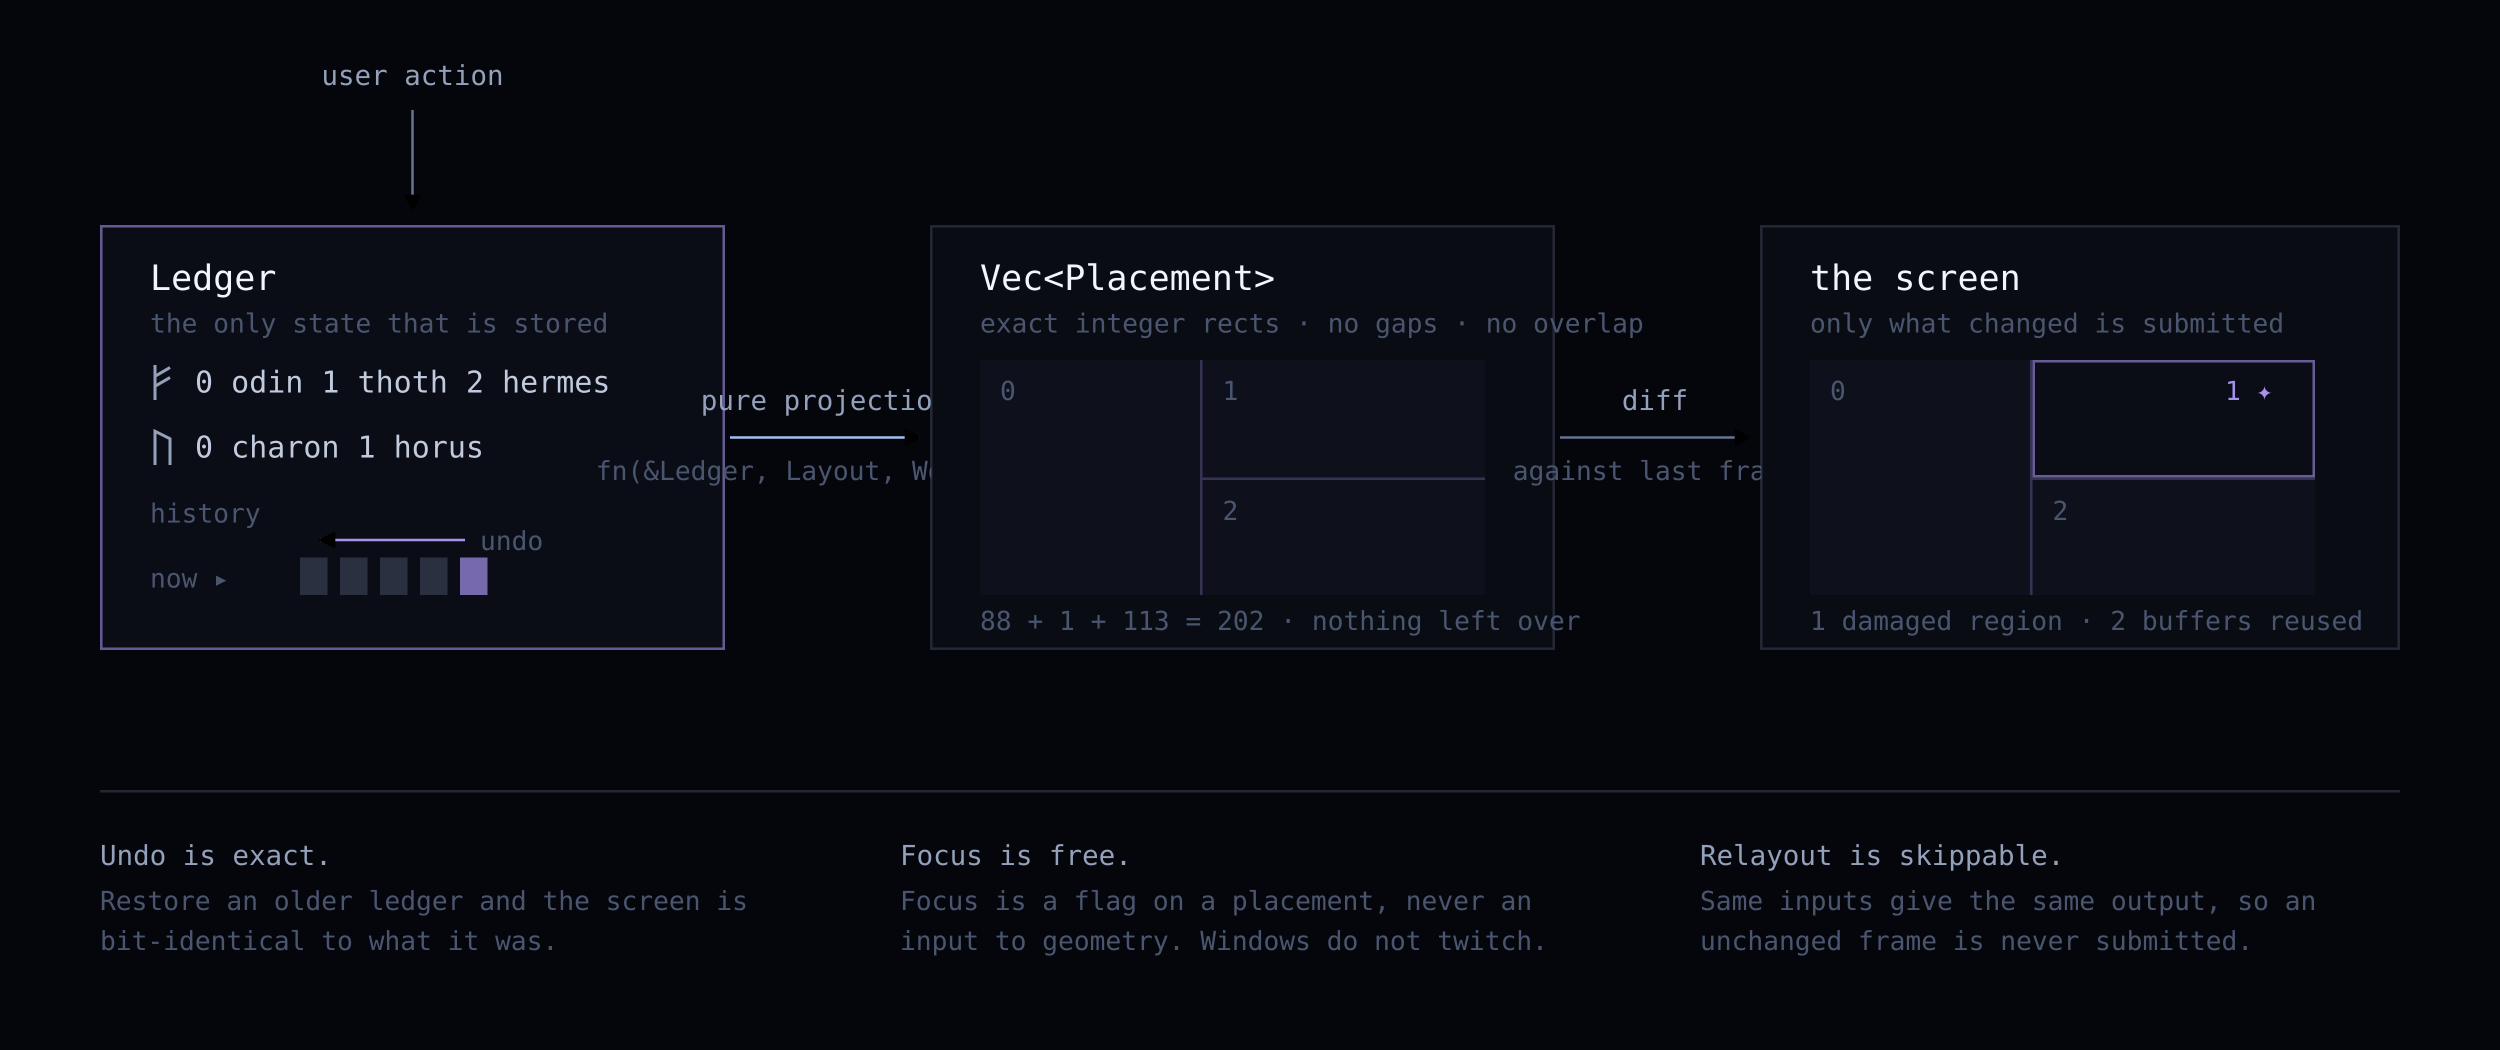
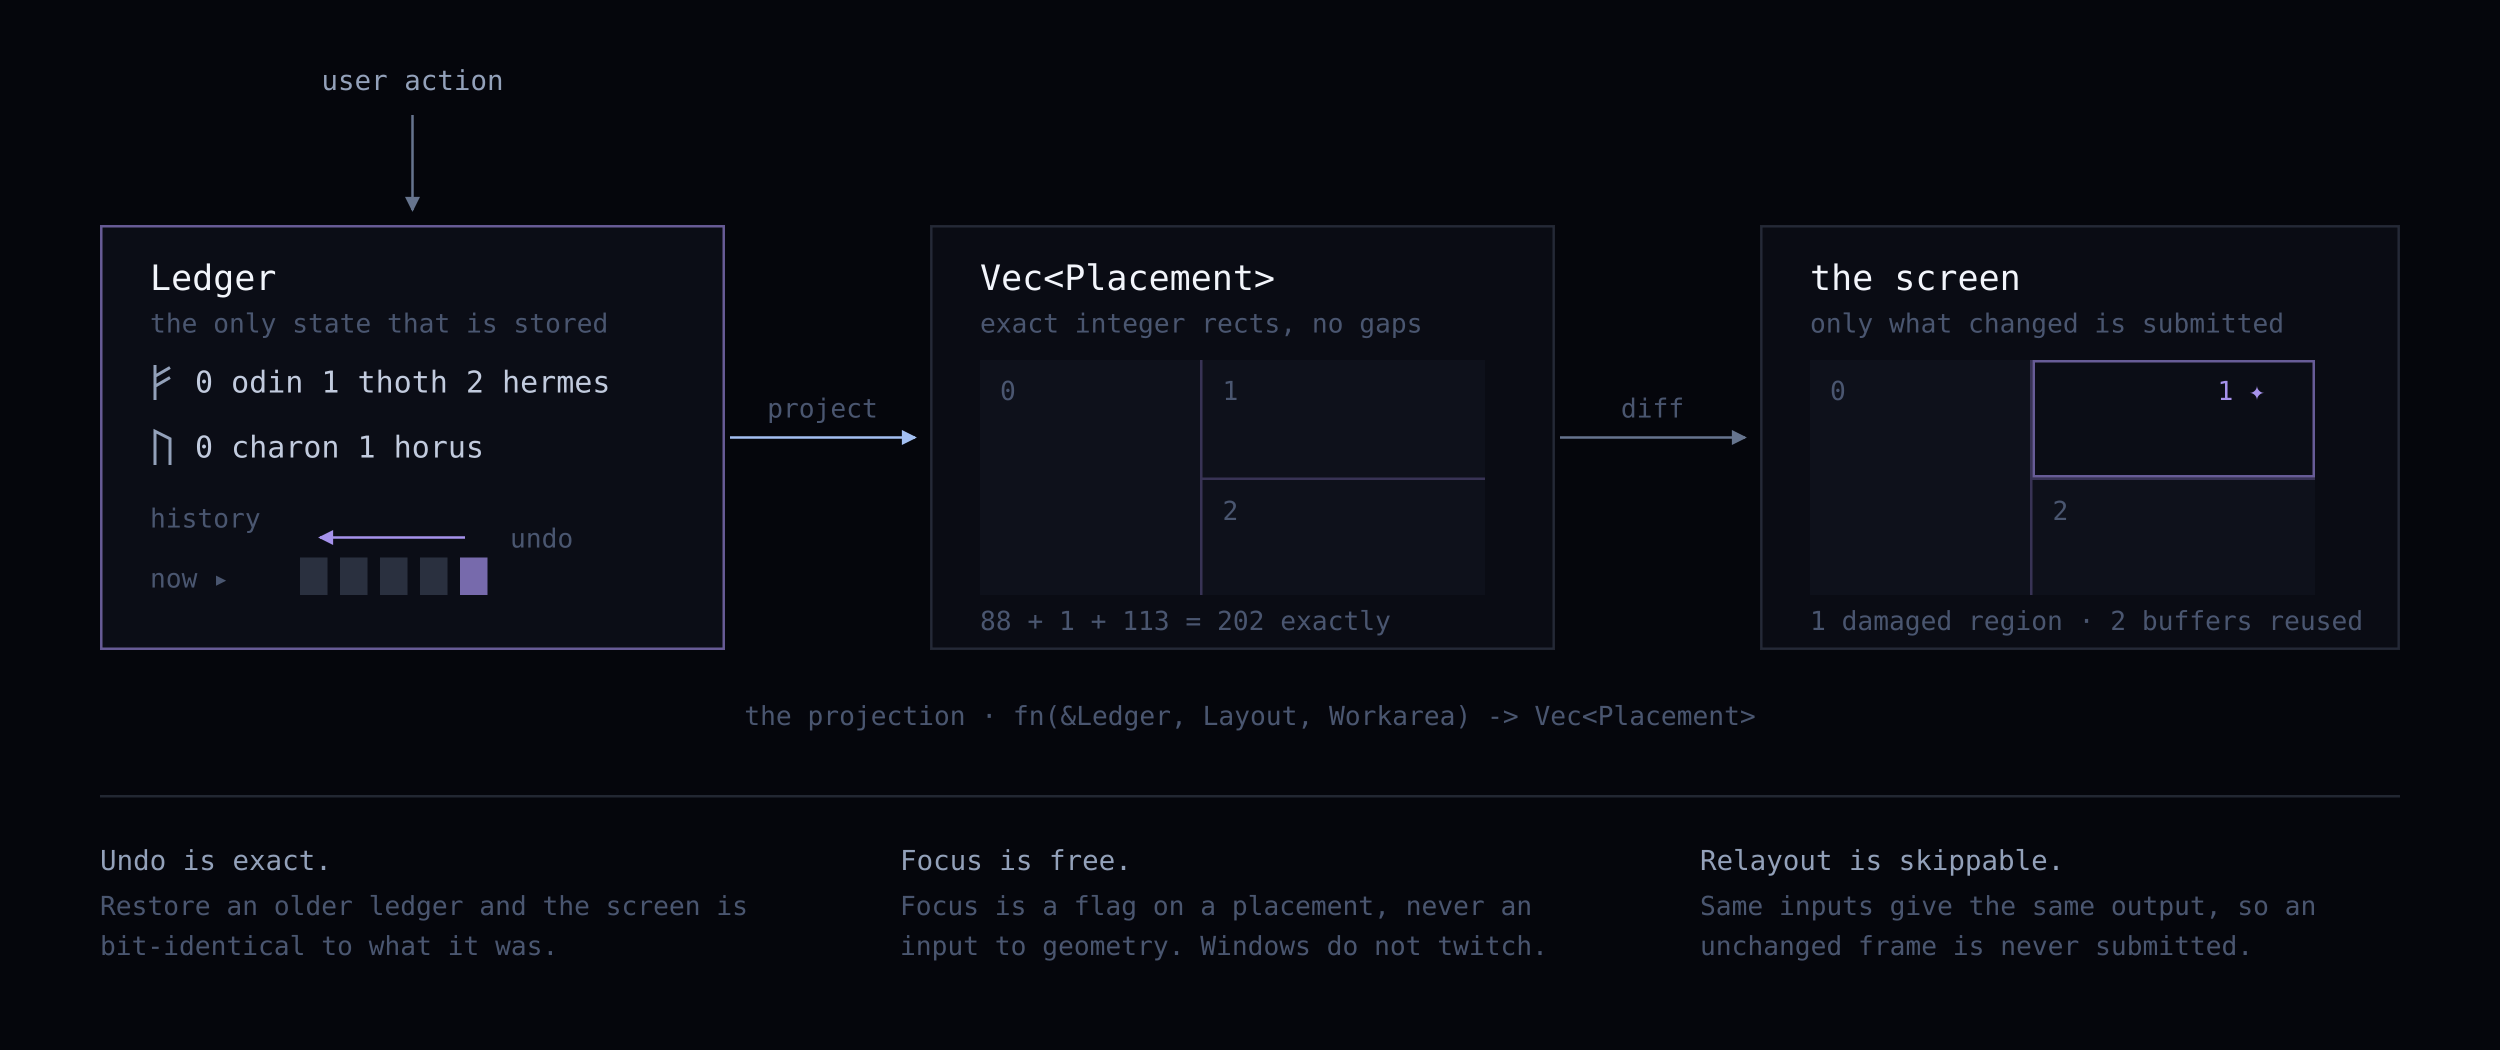
<svg xmlns="http://www.w3.org/2000/svg" viewBox="0 0 1000 420" width="1000" height="420" role="img" aria-label="The ledger is the only stored state. A pure projection turns it into exact integer rectangles, which are diffed against the last frame so only what changed is redrawn. Undo restores an older ledger.">
  <defs>
-     <marker id="ah" viewBox="0 0 8 8" refX="7" refY="4" markerWidth="7" markerHeight="7" orient="auto">
-       <path d="M0,0 L8,4 L0,8 z" fill="currentColor" />
+     <marker id="an" viewBox="0 0 8 8" refX="7" refY="4" markerWidth="6" markerHeight="6" orient="auto">
+       <path d="M0,0 L8,4 L0,8 z" fill="#66748e" />
+     </marker>
+     <marker id="as" viewBox="0 0 8 8" refX="7" refY="4" markerWidth="6" markerHeight="6" orient="auto">
+       <path d="M0,0 L8,4 L0,8 z" fill="#a3bff2" />
+     </marker>
+     <marker id="av" viewBox="0 0 8 8" refX="7" refY="4" markerWidth="6" markerHeight="6" orient="auto">
+       <path d="M0,0 L8,4 L0,8 z" fill="#a692ec" />
    </marker>
    <g id="rf" fill="none" stroke="currentColor" stroke-width="1.2">
      <path d="M2,0 L2,14 M2,4.5 L8,1 M2,8.5 L8,5" />
    </g>
    <g id="ru" fill="none" stroke="currentColor" stroke-width="1.2">
      <path d="M2,14 L2,0.5 L8,3.5 L8,14" />
    </g>
  </defs>
  <style>
text{font-family:'IBM Plex Mono','DejaVu Sans Mono','Liberation Mono',ui-monospace,monospace}
.t{font-size:14px;fill:#f2f5fb}.b{font-size:12px;fill:#c2cbde}.m{font-size:11px;fill:#93a1ba}.d{font-size:10.5px;fill:#4a5670}
</style>
  <rect width="1000" height="420" fill="#05060c" />
-   <text class="m" x="165" y="34" text-anchor="middle" fill="#66748e">user action</text>
-   <g color="#66748e" stroke="#66748e">
-     <path d="M165,44 L165,84" marker-end="url(#ah)" />
-   </g>
+   <text class="m" x="165" y="36" text-anchor="middle" fill="#66748e">user action</text>
+   <path d="M165,46 L165,84" stroke="#66748e" marker-end="url(#an)" />
  <rect x="40.5" y="90.5" width="249" height="169" fill="#0b0d16" stroke="#a692ec" stroke-opacity=".6" />
  <text class="t" x="60" y="116">Ledger</text>
  <text class="d" x="60" y="133">the only state that is stored</text>
  <g color="#93a1ba">
    <use href="#rf" x="60" y="146" />
    <use href="#ru" x="60" y="172" />
  </g>
  <text class="b" x="78" y="157">0 odin   1 thoth   2 hermes</text>
  <text class="b" x="78" y="183" fill="#66748e">0 charon  1 horus</text>
-   <text class="d" x="60" y="209" fill="#66748e">history</text>
-   <g color="#a692ec" stroke="#a692ec">
-     <path d="M186,216 L128,216" marker-end="url(#ah)" />
-   </g>
-   <text class="d" x="192" y="220" fill="#a692ec">undo</text>
+   <text class="d" x="60" y="211" fill="#66748e">history</text>
+   <path d="M186,215 L128,215" stroke="#a692ec" marker-end="url(#av)" />
+   <text class="d" x="204" y="219" fill="#a692ec">undo</text>
  <g fill="#66748e" fill-opacity=".35">
    <rect x="120" y="223" width="11" height="15" />
    <rect x="136" y="223" width="11" height="15" />
    <rect x="152" y="223" width="11" height="15" />
    <rect x="168" y="223" width="11" height="15" />
  </g>
  <rect x="184" y="223" width="11" height="15" fill="#a692ec" fill-opacity=".7" />
  <text class="d" x="60" y="235">now ▸</text>
-   <g color="#a3bff2" stroke="#a3bff2">
-     <path d="M292,175 L368,175" marker-end="url(#ah)" />
-   </g>
-   <text class="m" x="330" y="164" text-anchor="middle" fill="#a3bff2">pure projection</text>
-   <text class="d" x="330" y="192" text-anchor="middle">fn(&amp;Ledger, Layout, Workarea)</text>
+   <path d="M292,175 L366,175" stroke="#a3bff2" marker-end="url(#as)" />
+   <text class="d" x="329" y="167" text-anchor="middle" fill="#a3bff2">project</text>
  <rect x="372.5" y="90.5" width="249" height="169" fill="#0a0c14" stroke="#66748e" stroke-opacity=".3" />
  <text class="t" x="392" y="116">Vec&lt;Placement&gt;</text>
-   <text class="d" x="392" y="133">exact integer rects · no gaps · no overlap</text>
+   <text class="d" x="392" y="133">exact integer rects, no gaps</text>
  <rect x="392" y="144" width="202" height="94" fill="#a692ec" fill-opacity=".3" />
  <rect x="392" y="144" width="88" height="94" fill="#0e111b" />
  <rect x="481" y="144" width="113" height="47" fill="#0e111b" />
  <rect x="481" y="192" width="113" height="46" fill="#0e111b" />
  <g class="d" fill="#66748e">
    <text x="400" y="160">0</text>
    <text x="489" y="160">1</text>
    <text x="489" y="208">2</text>
  </g>
-   <text class="d" x="392" y="252">88 + 1 + 113 = 202 · nothing left over</text>
-   <g color="#66748e" stroke="#66748e">
-     <path d="M624,175 L700,175" marker-end="url(#ah)" />
-   </g>
-   <text class="m" x="662" y="164" text-anchor="middle" fill="#66748e">diff</text>
-   <text class="d" x="662" y="192" text-anchor="middle">against last frame</text>
+   <text class="d" x="392" y="252">88 + 1 + 113 = 202 exactly</text>
+   <path d="M624,175 L698,175" stroke="#66748e" marker-end="url(#an)" />
+   <text class="d" x="661" y="167" text-anchor="middle" fill="#66748e">diff</text>
  <rect x="704.5" y="90.5" width="255" height="169" fill="#0a0c14" stroke="#66748e" stroke-opacity=".3" />
  <text class="t" x="724" y="116">the screen</text>
  <text class="d" x="724" y="133">only what changed is submitted</text>
  <rect x="724" y="144" width="202" height="94" fill="#a692ec" fill-opacity=".3" />
  <rect x="724" y="144" width="88" height="94" fill="#0e111b" />
  <rect x="813" y="144" width="113" height="47" fill="#0b0d16" />
  <rect x="813.5" y="144.5" width="112" height="46" fill="none" stroke="#a692ec" stroke-opacity=".6" />
  <rect x="813" y="192" width="113" height="46" fill="#0e111b" />
  <g class="d" fill="#66748e">
    <text x="732" y="160">0</text>
-     <text x="890" y="160" fill="#a692ec">1 ✦</text>
+     <text x="887" y="160" fill="#a692ec">1 ✦</text>
    <text x="821" y="208">2</text>
  </g>
  <text class="d" x="724" y="252" fill="#a692ec">1 damaged region · 2 buffers reused</text>
-   <rect x="40" y="316" width="920" height="1" fill="#66748e" opacity=".3" />
-   <g>
-     <text class="m" x="40" y="346" fill="#f2f5fb">Undo is exact.</text>
-     <text class="d" x="40" y="364">Restore an older ledger and the screen is</text>
-     <text class="d" x="40" y="380">bit-identical to what it was.</text>
-     <text class="m" x="360" y="346" fill="#f2f5fb">Focus is free.</text>
-     <text class="d" x="360" y="364">Focus is a flag on a placement, never an</text>
-     <text class="d" x="360" y="380">input to geometry. Windows do not twitch.</text>
-     <text class="m" x="680" y="346" fill="#f2f5fb">Relayout is skippable.</text>
-     <text class="d" x="680" y="364">Same inputs give the same output, so an</text>
-     <text class="d" x="680" y="380">unchanged frame is never submitted.</text>
-   </g>
+   <text class="d" x="500" y="290" text-anchor="middle" fill="#66748e">the projection · fn(&amp;Ledger, Layout, Workarea) -&gt; Vec&lt;Placement&gt;</text>
+   <rect x="40" y="318" width="920" height="1" fill="#66748e" opacity=".3" />
+   <text class="m" x="40" y="348" fill="#f2f5fb">Undo is exact.</text>
+   <text class="d" x="40" y="366">Restore an older ledger and the screen is</text>
+   <text class="d" x="40" y="382">bit-identical to what it was.</text>
+   <text class="m" x="360" y="348" fill="#f2f5fb">Focus is free.</text>
+   <text class="d" x="360" y="366">Focus is a flag on a placement, never an</text>
+   <text class="d" x="360" y="382">input to geometry. Windows do not twitch.</text>
+   <text class="m" x="680" y="348" fill="#f2f5fb">Relayout is skippable.</text>
+   <text class="d" x="680" y="366">Same inputs give the same output, so an</text>
+   <text class="d" x="680" y="382">unchanged frame is never submitted.</text>
</svg>
